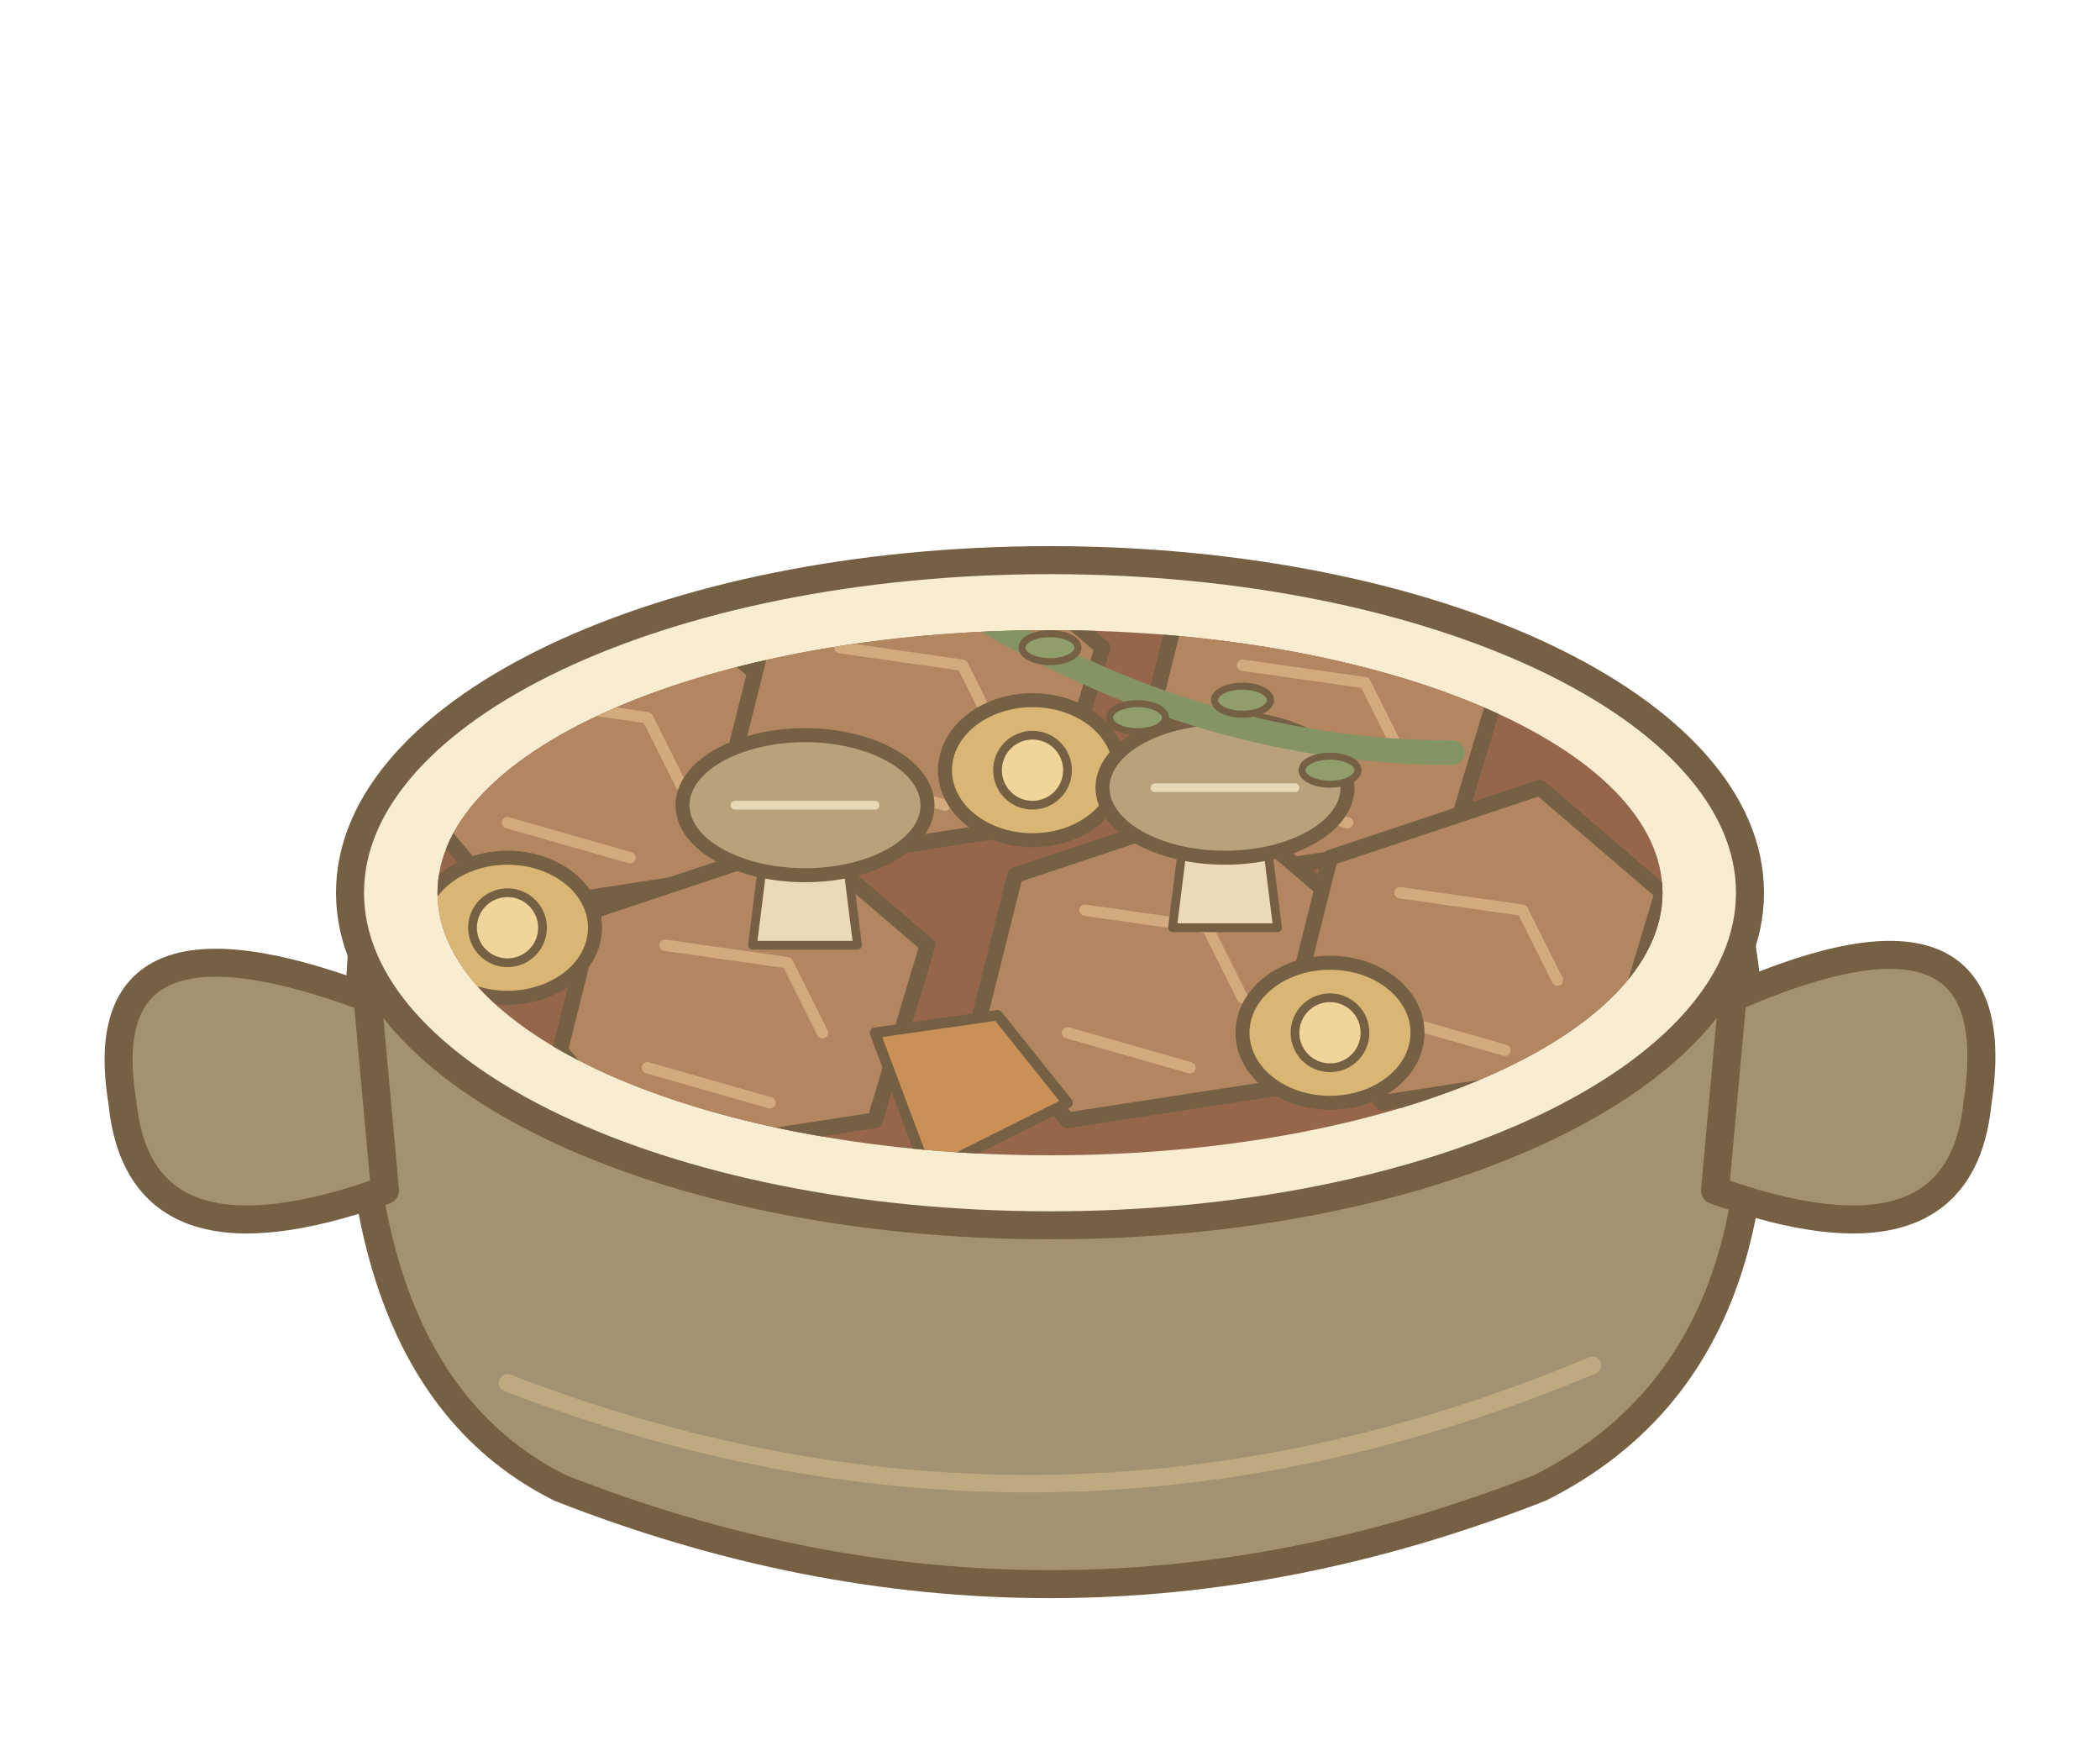
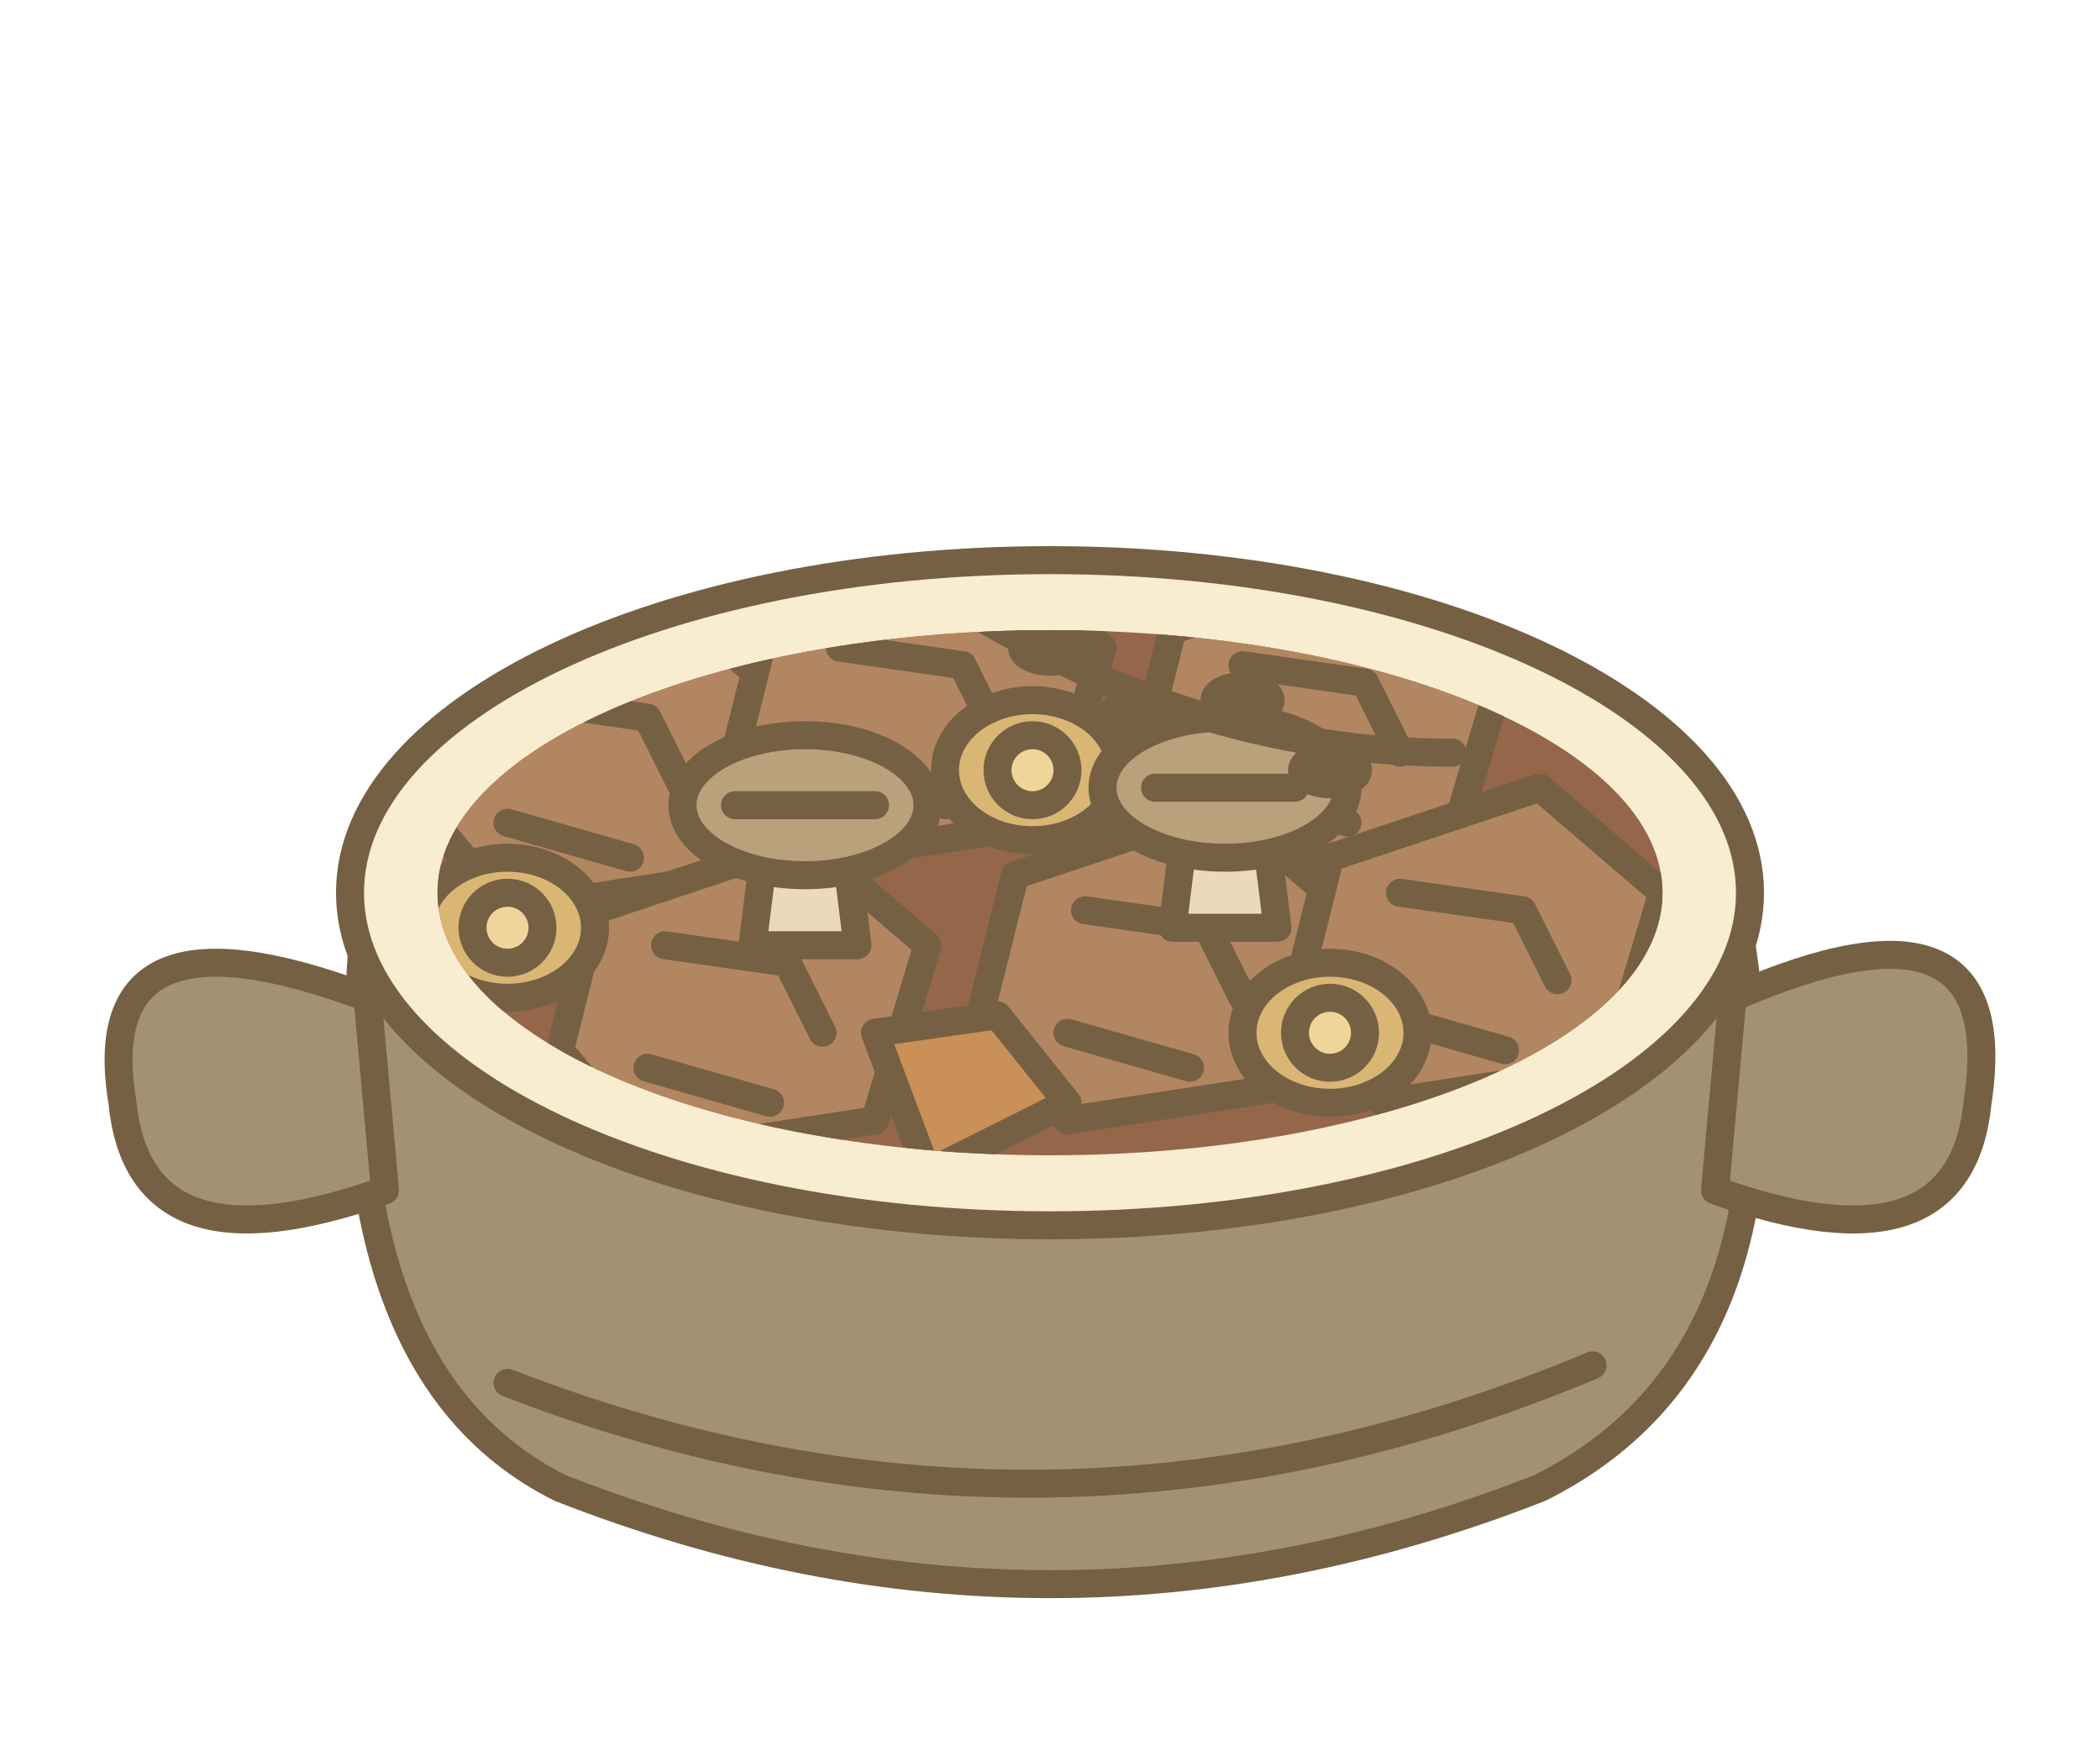
<svg xmlns="http://www.w3.org/2000/svg" width="120" height="100" viewBox="0 0 120 100">
  <g stroke-linecap="round" stroke-linejoin="round">
-     <path d="M21 51 Q18 78 32 85 Q60 96 88 85 Q104 77 99 51Z" fill="#A39272" stroke="#756044" stroke-width="1.6" />
-     <path d="M21 57 Q5 51 7 63 Q8 73 22 68Z" fill="#A39272" stroke="#756044" stroke-width="1.6" />
-     <path d="M99 57 Q115 50 113 63 Q112 73 98 68Z" fill="#A39272" stroke="#756044" stroke-width="1.6" />
-     <ellipse cx="60" cy="51" rx="40" ry="19" fill="#F9EDD1" stroke="#756044" stroke-width="1.6" />
+     <path d="M21 51 Q18 78 32 85 Q60 96 88 85 Q104 77 99 51Z" fill="#A39272" stroke="#756044" stroke-width="1.6" stroke-linecap="round" stroke-linejoin="round" />
+     <path d="M21 57 Q5 51 7 63 Q8 73 22 68Z" fill="#A39272" stroke="#756044" stroke-width="1.6" stroke-linecap="round" stroke-linejoin="round" />
+     <path d="M99 57 Q115 50 113 63 Q112 73 98 68Z" fill="#A39272" stroke="#756044" stroke-width="1.6" stroke-linecap="round" stroke-linejoin="round" />
+     <ellipse cx="60" cy="51" rx="40" ry="19" fill="#F9EDD1" stroke="#756044" stroke-width="1.6" stroke-linecap="round" stroke-linejoin="round" />
    <defs>
      <clipPath id="meal-D354">
        <ellipse cx="60" cy="51" rx="35" ry="15" />
      </clipPath>
    </defs>
    <g clip-path="url(#meal-D354)">
      <ellipse cx="60" cy="51" rx="35" ry="15" fill="#95664A" stroke="none" stroke-width="0" />
-       <path d="M26 38 l12 -4 7 6 -3 10 -13 2 -5 -6Z" fill="#B28660" stroke="#756044" stroke-width="0.9" />
-       <path d="M30 40 l7 1 2 4 M29 47 l7 2" fill="none" stroke="#D2AA7D" stroke-width="0.65" />
-       <path d="M44 35 l12 -4 7 6 -3 10 -13 2 -5 -6Z" fill="#B28660" stroke="#756044" stroke-width="0.9" />
-       <path d="M48 37 l7 1 2 4 M47 44 l7 2" fill="none" stroke="#D2AA7D" stroke-width="0.65" />
-       <path d="M67 36 l12 -4 7 6 -3 10 -13 2 -5 -6Z" fill="#B28660" stroke="#756044" stroke-width="0.9" />
-       <path d="M71 38 l7 1 2 4 M70 45 l7 2" fill="none" stroke="#D2AA7D" stroke-width="0.65" />
-       <path d="M34 52 l12 -4 7 6 -3 10 -13 2 -5 -6Z" fill="#B28660" stroke="#756044" stroke-width="0.9" />
-       <path d="M38 54 l7 1 2 4 M37 61 l7 2" fill="none" stroke="#D2AA7D" stroke-width="0.65" />
-       <path d="M58 50 l12 -4 7 6 -3 10 -13 2 -5 -6Z" fill="#B28660" stroke="#756044" stroke-width="0.9" />
-       <path d="M62 52 l7 1 2 4 M61 59 l7 2" fill="none" stroke="#D2AA7D" stroke-width="0.65" />
-       <path d="M76 49 l12 -4 7 6 -3 10 -13 2 -5 -6Z" fill="#B28660" stroke="#756044" stroke-width="0.9" />
-       <path d="M80 51 l7 1 2 4 M79 58 l7 2" fill="none" stroke="#D2AA7D" stroke-width="0.65" />
-       <ellipse cx="29" cy="53" rx="5" ry="4" fill="#D9B674" stroke="#756044" stroke-width="0.8" />
-       <ellipse cx="29" cy="53" rx="2" ry="2" fill="#F0D59B" stroke="#756044" stroke-width="0.5" />
-       <ellipse cx="59" cy="44" rx="5" ry="4" fill="#D9B674" stroke="#756044" stroke-width="0.8" />
-       <ellipse cx="59" cy="44" rx="2" ry="2" fill="#F0D59B" stroke="#756044" stroke-width="0.5" />
-       <ellipse cx="76" cy="59" rx="5" ry="4" fill="#D9B674" stroke="#756044" stroke-width="0.8" />
-       <ellipse cx="76" cy="59" rx="2" ry="2" fill="#F0D59B" stroke="#756044" stroke-width="0.5" />
-       <path d="M44 46 l4 0 1 8 -6 0Z" fill="#EADAB9" stroke="#756044" stroke-width="0.5" />
-       <ellipse cx="46" cy="46" rx="7" ry="4" fill="#B9A17B" stroke="#756044" stroke-width="0.8" />
-       <path d="M42 46 L50 46" fill="none" stroke="#E8D8B6" stroke-width="0.5" />
-       <path d="M68 45 l4 0 1 8 -6 0Z" fill="#EADAB9" stroke="#756044" stroke-width="0.5" />
-       <ellipse cx="70" cy="45" rx="7" ry="4" fill="#B9A17B" stroke="#756044" stroke-width="0.8" />
-       <path d="M66 45 L74 45" fill="none" stroke="#E8D8B6" stroke-width="0.5" />
-       <path d="M50 59 L57 58 L61 63 L53 67Z" fill="#C99057" stroke="#756044" stroke-width="0.6" />
-       <path d="M54 34 Q68 43 83 43" fill="none" stroke="#849465" stroke-width="1.4" />
-       <ellipse cx="60" cy="37" rx="1.6" ry="0.8" fill="#8F9E6A" stroke="#756044" stroke-width="0.4" />
-       <ellipse cx="65" cy="41" rx="1.6" ry="0.8" fill="#8F9E6A" stroke="#756044" stroke-width="0.4" />
-       <ellipse cx="71" cy="40" rx="1.6" ry="0.8" fill="#8F9E6A" stroke="#756044" stroke-width="0.4" />
-       <ellipse cx="76" cy="44" rx="1.6" ry="0.8" fill="#8F9E6A" stroke="#756044" stroke-width="0.4" />
+       <path d="M26 38 l12 -4 7 6 -3 10 -13 2 -5 -6Z" fill="#B28660" stroke="#756044" stroke-width="1.6" stroke-linecap="round" stroke-linejoin="round" />
+       <path d="M30 40 l7 1 2 4 M29 47 l7 2" fill="none" stroke="#756044" stroke-width="1.6" stroke-linecap="round" stroke-linejoin="round" />
+       <path d="M44 35 l12 -4 7 6 -3 10 -13 2 -5 -6Z" fill="#B28660" stroke="#756044" stroke-width="1.6" stroke-linecap="round" stroke-linejoin="round" />
+       <path d="M48 37 l7 1 2 4 M47 44 l7 2" fill="none" stroke="#756044" stroke-width="1.6" stroke-linecap="round" stroke-linejoin="round" />
+       <path d="M67 36 l12 -4 7 6 -3 10 -13 2 -5 -6Z" fill="#B28660" stroke="#756044" stroke-width="1.6" stroke-linecap="round" stroke-linejoin="round" />
+       <path d="M71 38 l7 1 2 4 M70 45 l7 2" fill="none" stroke="#756044" stroke-width="1.6" stroke-linecap="round" stroke-linejoin="round" />
+       <path d="M34 52 l12 -4 7 6 -3 10 -13 2 -5 -6Z" fill="#B28660" stroke="#756044" stroke-width="1.6" stroke-linecap="round" stroke-linejoin="round" />
+       <path d="M38 54 l7 1 2 4 M37 61 l7 2" fill="none" stroke="#756044" stroke-width="1.6" stroke-linecap="round" stroke-linejoin="round" />
+       <path d="M58 50 l12 -4 7 6 -3 10 -13 2 -5 -6Z" fill="#B28660" stroke="#756044" stroke-width="1.6" stroke-linecap="round" stroke-linejoin="round" />
+       <path d="M62 52 l7 1 2 4 M61 59 l7 2" fill="none" stroke="#756044" stroke-width="1.6" stroke-linecap="round" stroke-linejoin="round" />
+       <path d="M76 49 l12 -4 7 6 -3 10 -13 2 -5 -6Z" fill="#B28660" stroke="#756044" stroke-width="1.6" stroke-linecap="round" stroke-linejoin="round" />
+       <path d="M80 51 l7 1 2 4 M79 58 l7 2" fill="none" stroke="#756044" stroke-width="1.6" stroke-linecap="round" stroke-linejoin="round" />
+       <ellipse cx="29" cy="53" rx="5" ry="4" fill="#D9B674" stroke="#756044" stroke-width="1.6" stroke-linecap="round" stroke-linejoin="round" />
+       <ellipse cx="29" cy="53" rx="2" ry="2" fill="#F0D59B" stroke="#756044" stroke-width="1.6" stroke-linecap="round" stroke-linejoin="round" />
+       <ellipse cx="59" cy="44" rx="5" ry="4" fill="#D9B674" stroke="#756044" stroke-width="1.6" stroke-linecap="round" stroke-linejoin="round" />
+       <ellipse cx="59" cy="44" rx="2" ry="2" fill="#F0D59B" stroke="#756044" stroke-width="1.6" stroke-linecap="round" stroke-linejoin="round" />
+       <ellipse cx="76" cy="59" rx="5" ry="4" fill="#D9B674" stroke="#756044" stroke-width="1.6" stroke-linecap="round" stroke-linejoin="round" />
+       <ellipse cx="76" cy="59" rx="2" ry="2" fill="#F0D59B" stroke="#756044" stroke-width="1.6" stroke-linecap="round" stroke-linejoin="round" />
+       <path d="M44 46 l4 0 1 8 -6 0Z" fill="#EADAB9" stroke="#756044" stroke-width="1.6" stroke-linecap="round" stroke-linejoin="round" />
+       <ellipse cx="46" cy="46" rx="7" ry="4" fill="#B9A17B" stroke="#756044" stroke-width="1.6" stroke-linecap="round" stroke-linejoin="round" />
+       <path d="M42 46 L50 46" fill="none" stroke="#756044" stroke-width="1.6" stroke-linecap="round" stroke-linejoin="round" />
+       <path d="M68 45 l4 0 1 8 -6 0Z" fill="#EADAB9" stroke="#756044" stroke-width="1.6" stroke-linecap="round" stroke-linejoin="round" />
+       <ellipse cx="70" cy="45" rx="7" ry="4" fill="#B9A17B" stroke="#756044" stroke-width="1.6" stroke-linecap="round" stroke-linejoin="round" />
+       <path d="M66 45 L74 45" fill="none" stroke="#756044" stroke-width="1.6" stroke-linecap="round" stroke-linejoin="round" />
+       <path d="M50 59 L57 58 L61 63 L53 67Z" fill="#C99057" stroke="#756044" stroke-width="1.6" stroke-linecap="round" stroke-linejoin="round" />
+       <path d="M54 34 Q68 43 83 43" fill="none" stroke="#756044" stroke-width="1.6" stroke-linecap="round" stroke-linejoin="round" />
+       <ellipse cx="60" cy="37" rx="1.6" ry="0.8" fill="#8F9E6A" stroke="#756044" stroke-width="1.6" stroke-linecap="round" stroke-linejoin="round" />
+       <ellipse cx="65" cy="41" rx="1.6" ry="0.8" fill="#8F9E6A" stroke="#756044" stroke-width="1.6" stroke-linecap="round" stroke-linejoin="round" />
+       <ellipse cx="71" cy="40" rx="1.6" ry="0.8" fill="#8F9E6A" stroke="#756044" stroke-width="1.6" stroke-linecap="round" stroke-linejoin="round" />
+       <ellipse cx="76" cy="44" rx="1.6" ry="0.8" fill="#8F9E6A" stroke="#756044" stroke-width="1.6" stroke-linecap="round" stroke-linejoin="round" />
    </g>
-     <path d="M29 79 Q60 91 91 78" fill="none" stroke="#BFA981" stroke-width="1" />
+     <path d="M29 79 Q60 91 91 78" fill="none" stroke="#756044" stroke-width="1.6" stroke-linecap="round" stroke-linejoin="round" />
  </g>
</svg>
